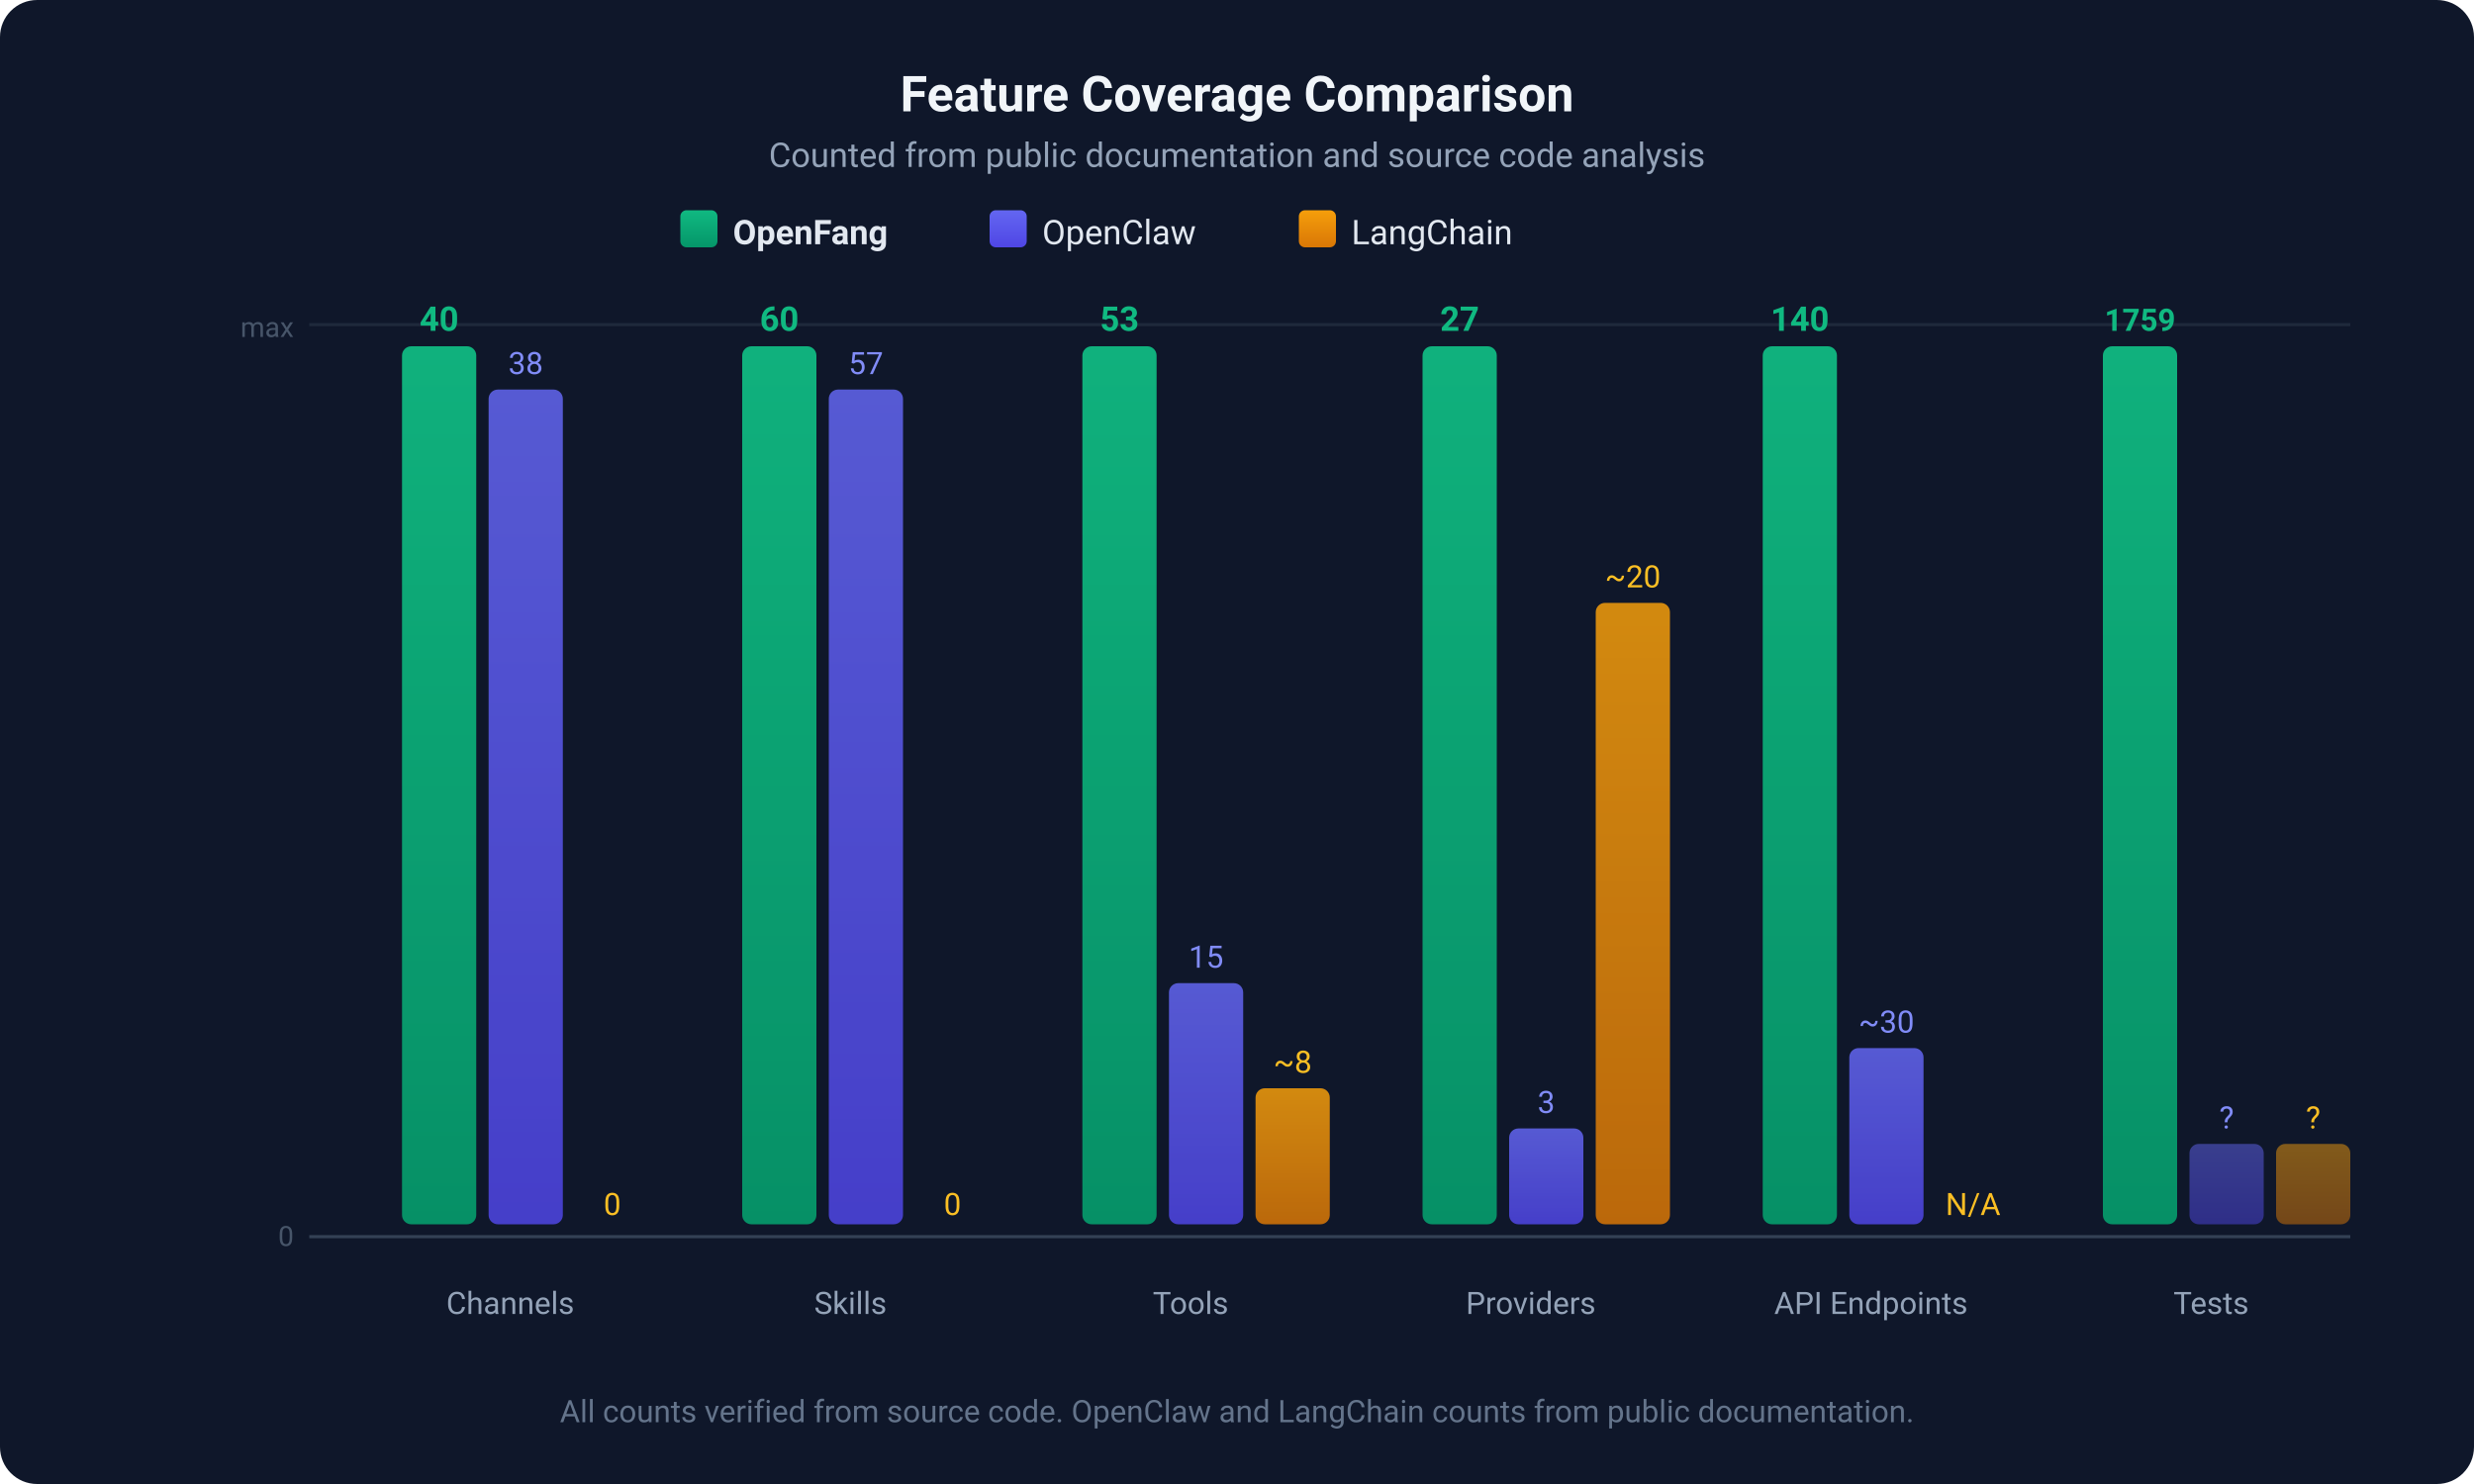
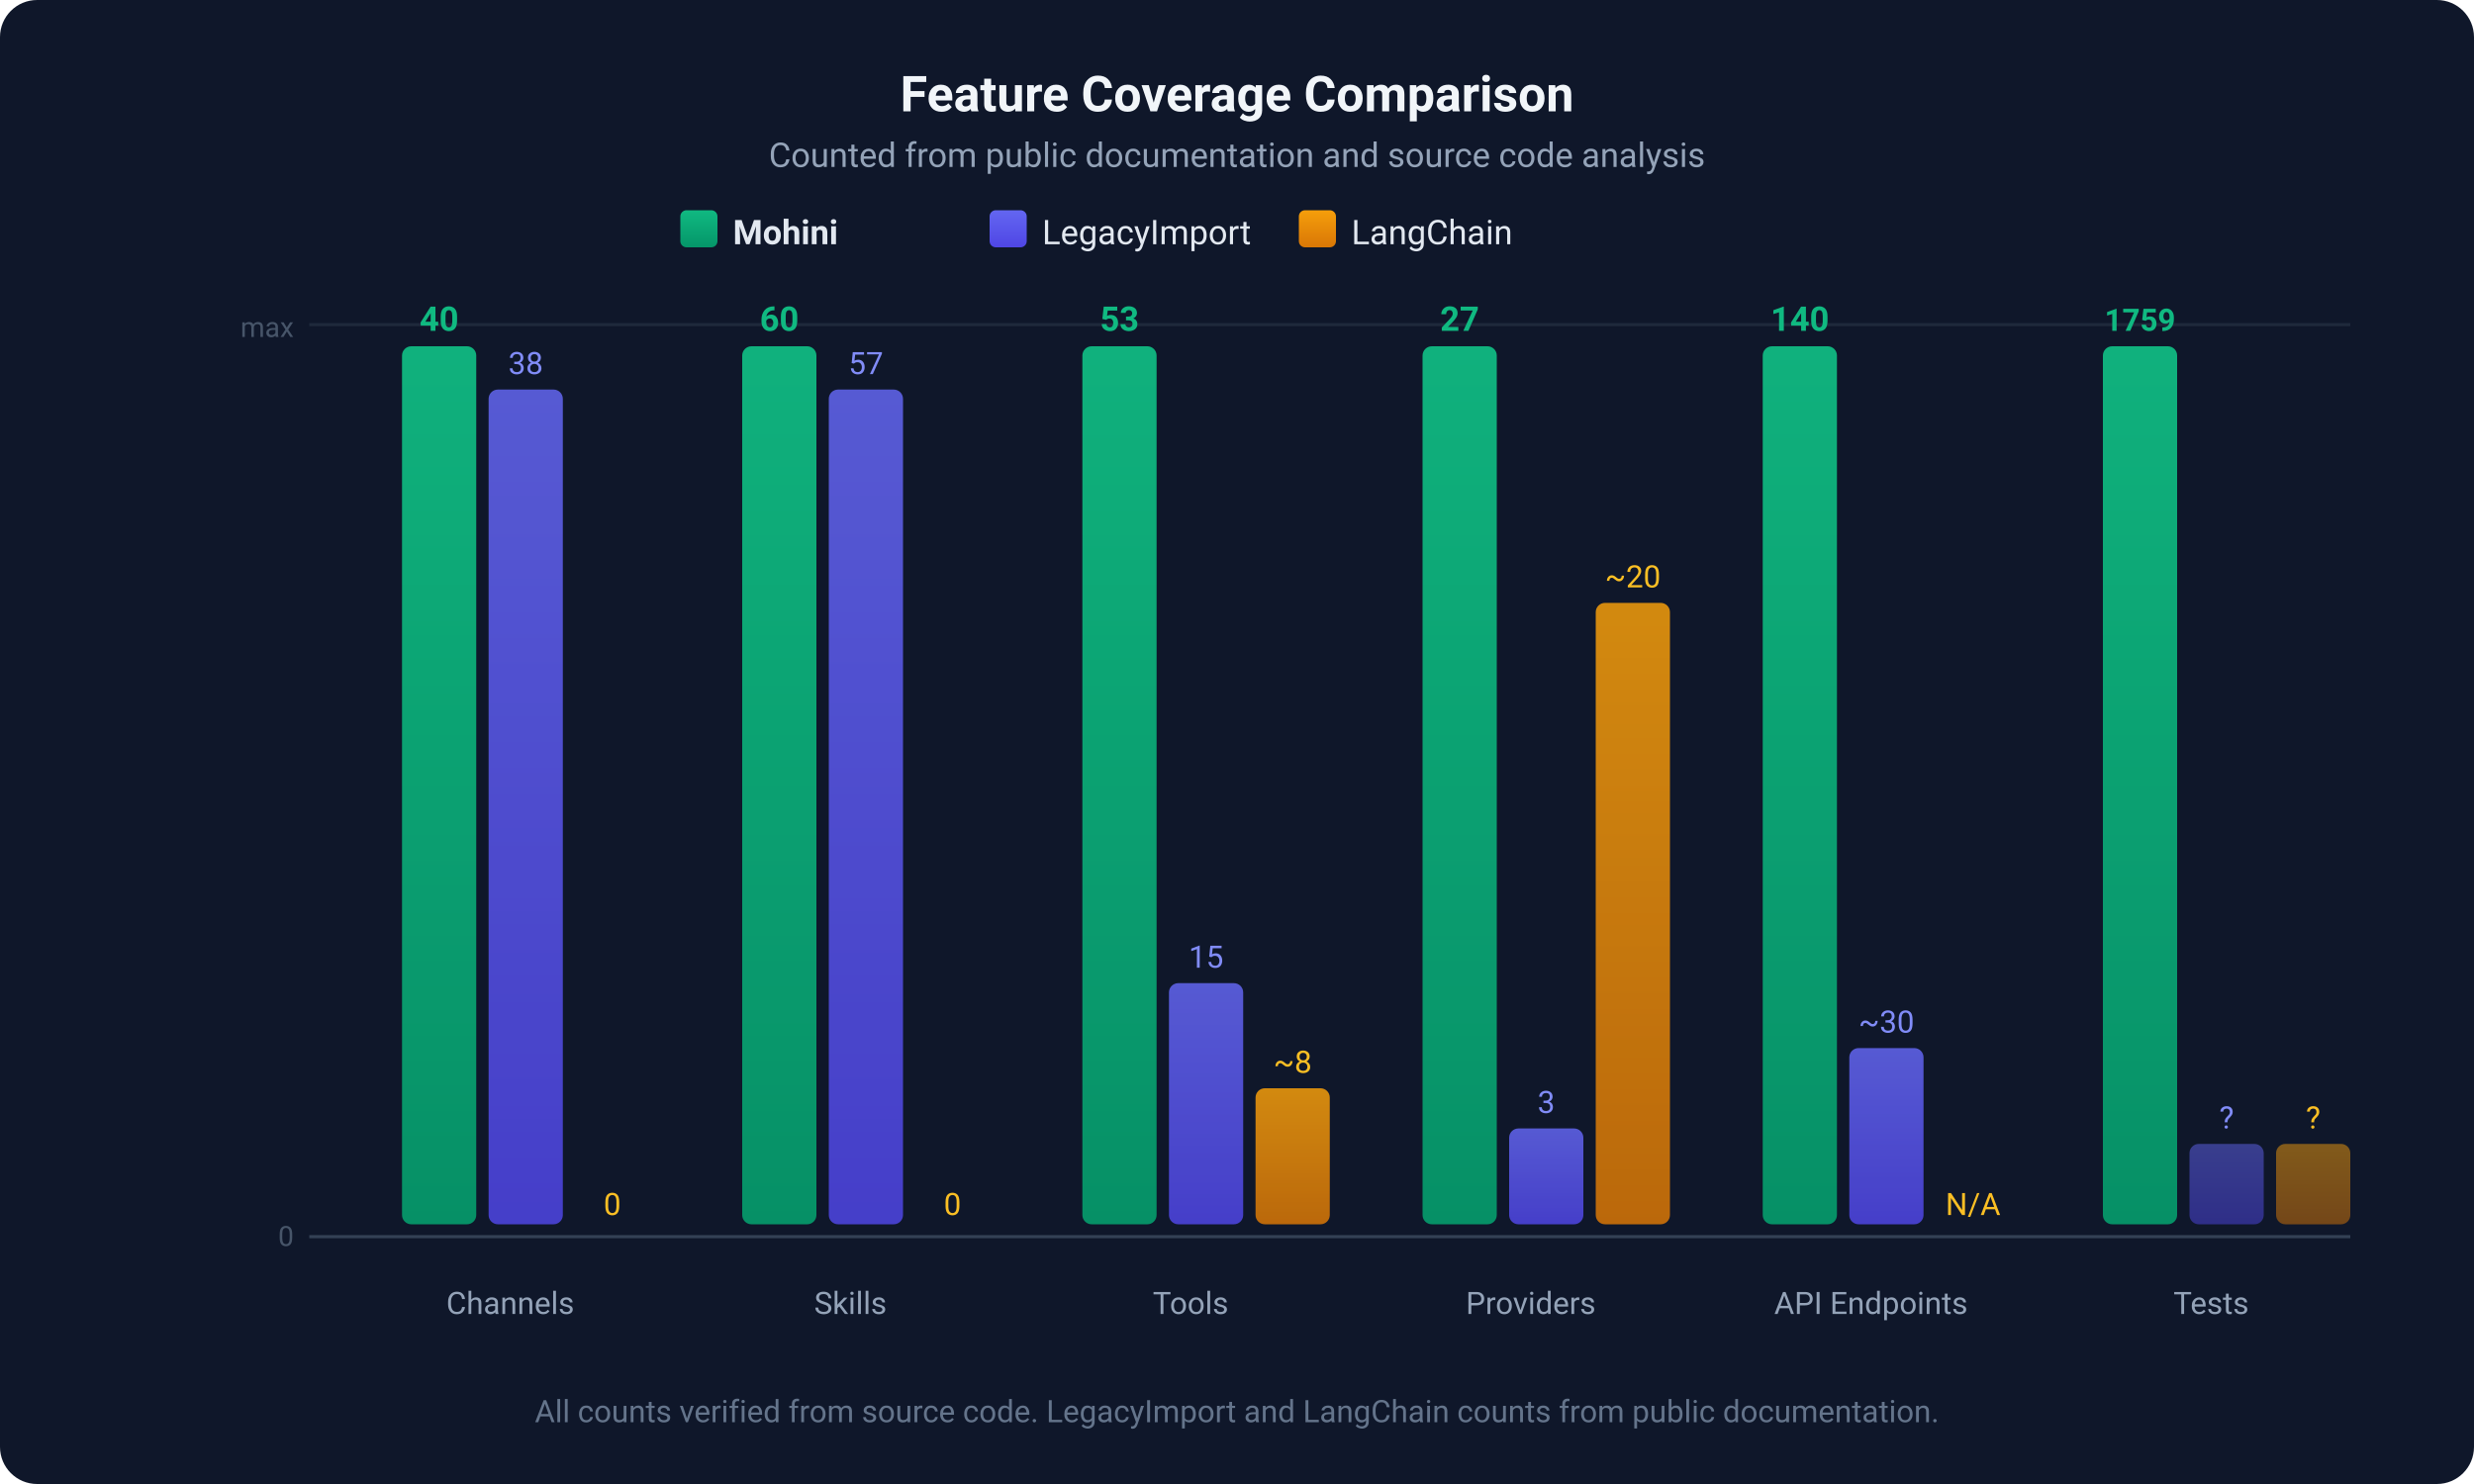
<svg xmlns="http://www.w3.org/2000/svg" viewBox="0 0 800 480" font-family="-apple-system,BlinkMacSystemFont,'Segoe UI',Roboto,Helvetica,Arial,sans-serif">
  <defs>
    <linearGradient id="of" x1="0" y1="0" x2="0" y2="1">
      <stop offset="0%" stop-color="#10b981" />
      <stop offset="100%" stop-color="#059669" />
    </linearGradient>
    <linearGradient id="oc" x1="0" y1="0" x2="0" y2="1">
      <stop offset="0%" stop-color="#6366f1" />
      <stop offset="100%" stop-color="#4f46e5" />
    </linearGradient>
    <linearGradient id="lc" x1="0" y1="0" x2="0" y2="1">
      <stop offset="0%" stop-color="#f59e0b" />
      <stop offset="100%" stop-color="#d97706" />
    </linearGradient>
  </defs>
  <rect width="800" height="480" rx="12" fill="#0f172a" />
  <text x="400" y="36" text-anchor="middle" fill="#f1f5f9" font-size="16" font-weight="700">Feature Coverage Comparison</text>
  <text x="400" y="54" text-anchor="middle" fill="#94a3b8" font-size="11">Counted from public documentation and source code analysis</text>
  <rect x="220" y="68" width="12" height="12" rx="2" fill="url(#of)" />
-   <text x="237" y="79" fill="#e2e8f0" font-size="11" font-weight="600">OpenFang</text>
+   <text x="237" y="79" fill="#e2e8f0" font-size="11" font-weight="600">Mohini</text>
  <rect x="320" y="68" width="12" height="12" rx="2" fill="url(#oc)" />
-   <text x="337" y="79" fill="#e2e8f0" font-size="11">OpenClaw</text>
+   <text x="337" y="79" fill="#e2e8f0" font-size="11">LegacyImport</text>
  <rect x="420" y="68" width="12" height="12" rx="2" fill="url(#lc)" />
  <text x="437" y="79" fill="#e2e8f0" font-size="11">LangChain</text>
  <line x1="100" y1="105" x2="760" y2="105" stroke="#1e293b" stroke-width="1" />
  <line x1="100" y1="400" x2="760" y2="400" stroke="#334155" stroke-width="1" />
  <text x="165" y="425" text-anchor="middle" fill="#94a3b8" font-size="10">Channels</text>
  <text x="275" y="425" text-anchor="middle" fill="#94a3b8" font-size="10">Skills</text>
  <text x="385" y="425" text-anchor="middle" fill="#94a3b8" font-size="10">Tools</text>
  <text x="495" y="425" text-anchor="middle" fill="#94a3b8" font-size="10">Providers</text>
  <text x="605" y="425" text-anchor="middle" fill="#94a3b8" font-size="10">API Endpoints</text>
  <text x="715" y="425" text-anchor="middle" fill="#94a3b8" font-size="10">Tests</text>
  <text x="95" y="403" text-anchor="end" fill="#475569" font-size="9">0</text>
  <text x="95" y="109" text-anchor="end" fill="#475569" font-size="9">max</text>
  <rect x="130" y="112" width="24" height="284" rx="3" fill="url(#of)" opacity="0.95" />
  <text x="142" y="107" text-anchor="middle" fill="#10b981" font-size="11" font-weight="700">40</text>
  <rect x="158" y="126" width="24" height="270" rx="3" fill="url(#oc)" opacity="0.85" />
  <text x="170" y="121" text-anchor="middle" fill="#818cf8" font-size="10">38</text>
  <rect x="186" y="396" width="24" height="0" rx="3" fill="url(#lc)" />
  <text x="198" y="393" text-anchor="middle" fill="#fbbf24" font-size="10">0</text>
  <rect x="240" y="112" width="24" height="284" rx="3" fill="url(#of)" opacity="0.95" />
  <text x="252" y="107" text-anchor="middle" fill="#10b981" font-size="11" font-weight="700">60</text>
  <rect x="268" y="126" width="24" height="270" rx="3" fill="url(#oc)" opacity="0.85" />
  <text x="280" y="121" text-anchor="middle" fill="#818cf8" font-size="10">57</text>
  <rect x="296" y="396" width="24" height="0" rx="3" fill="url(#lc)" />
  <text x="308" y="393" text-anchor="middle" fill="#fbbf24" font-size="10">0</text>
  <rect x="350" y="112" width="24" height="284" rx="3" fill="url(#of)" opacity="0.95" />
  <text x="362" y="107" text-anchor="middle" fill="#10b981" font-size="11" font-weight="700">53</text>
  <rect x="378" y="318" width="24" height="78" rx="3" fill="url(#oc)" opacity="0.85" />
  <text x="390" y="313" text-anchor="middle" fill="#818cf8" font-size="10">15</text>
  <rect x="406" y="352" width="24" height="44" rx="3" fill="url(#lc)" opacity="0.85" />
  <text x="418" y="347" text-anchor="middle" fill="#fbbf24" font-size="10">~8</text>
  <rect x="460" y="112" width="24" height="284" rx="3" fill="url(#of)" opacity="0.95" />
  <text x="472" y="107" text-anchor="middle" fill="#10b981" font-size="11" font-weight="700">27</text>
  <rect x="488" y="365" width="24" height="31" rx="3" fill="url(#oc)" opacity="0.85" />
  <text x="500" y="360" text-anchor="middle" fill="#818cf8" font-size="10">3</text>
  <rect x="516" y="195" width="24" height="201" rx="3" fill="url(#lc)" opacity="0.85" />
  <text x="528" y="190" text-anchor="middle" fill="#fbbf24" font-size="10">~20</text>
  <rect x="570" y="112" width="24" height="284" rx="3" fill="url(#of)" opacity="0.95" />
  <text x="582" y="107" text-anchor="middle" fill="#10b981" font-size="11" font-weight="700">140</text>
  <rect x="598" y="339" width="24" height="57" rx="3" fill="url(#oc)" opacity="0.85" />
  <text x="610" y="334" text-anchor="middle" fill="#818cf8" font-size="10">~30</text>
  <rect x="626" y="396" width="24" height="0" rx="3" fill="url(#lc)" />
  <text x="638" y="393" text-anchor="middle" fill="#fbbf24" font-size="10">N/A</text>
  <rect x="680" y="112" width="24" height="284" rx="3" fill="url(#of)" opacity="0.95" />
  <text x="692" y="107" text-anchor="middle" fill="#10b981" font-size="10" font-weight="700">1759</text>
  <rect x="708" y="370" width="24" height="26" rx="3" fill="url(#oc)" opacity="0.5" />
  <text x="720" y="365" text-anchor="middle" fill="#818cf8" font-size="10">?</text>
  <rect x="736" y="370" width="24" height="26" rx="3" fill="url(#lc)" opacity="0.5" />
  <text x="748" y="365" text-anchor="middle" fill="#fbbf24" font-size="10">?</text>
-   <text x="400" y="460" text-anchor="middle" fill="#64748b" font-size="10">All counts verified from source code. OpenClaw and LangChain counts from public documentation.</text>
+   <text x="400" y="460" text-anchor="middle" fill="#64748b" font-size="10">All counts verified from source code. LegacyImport and LangChain counts from public documentation.</text>
</svg>
